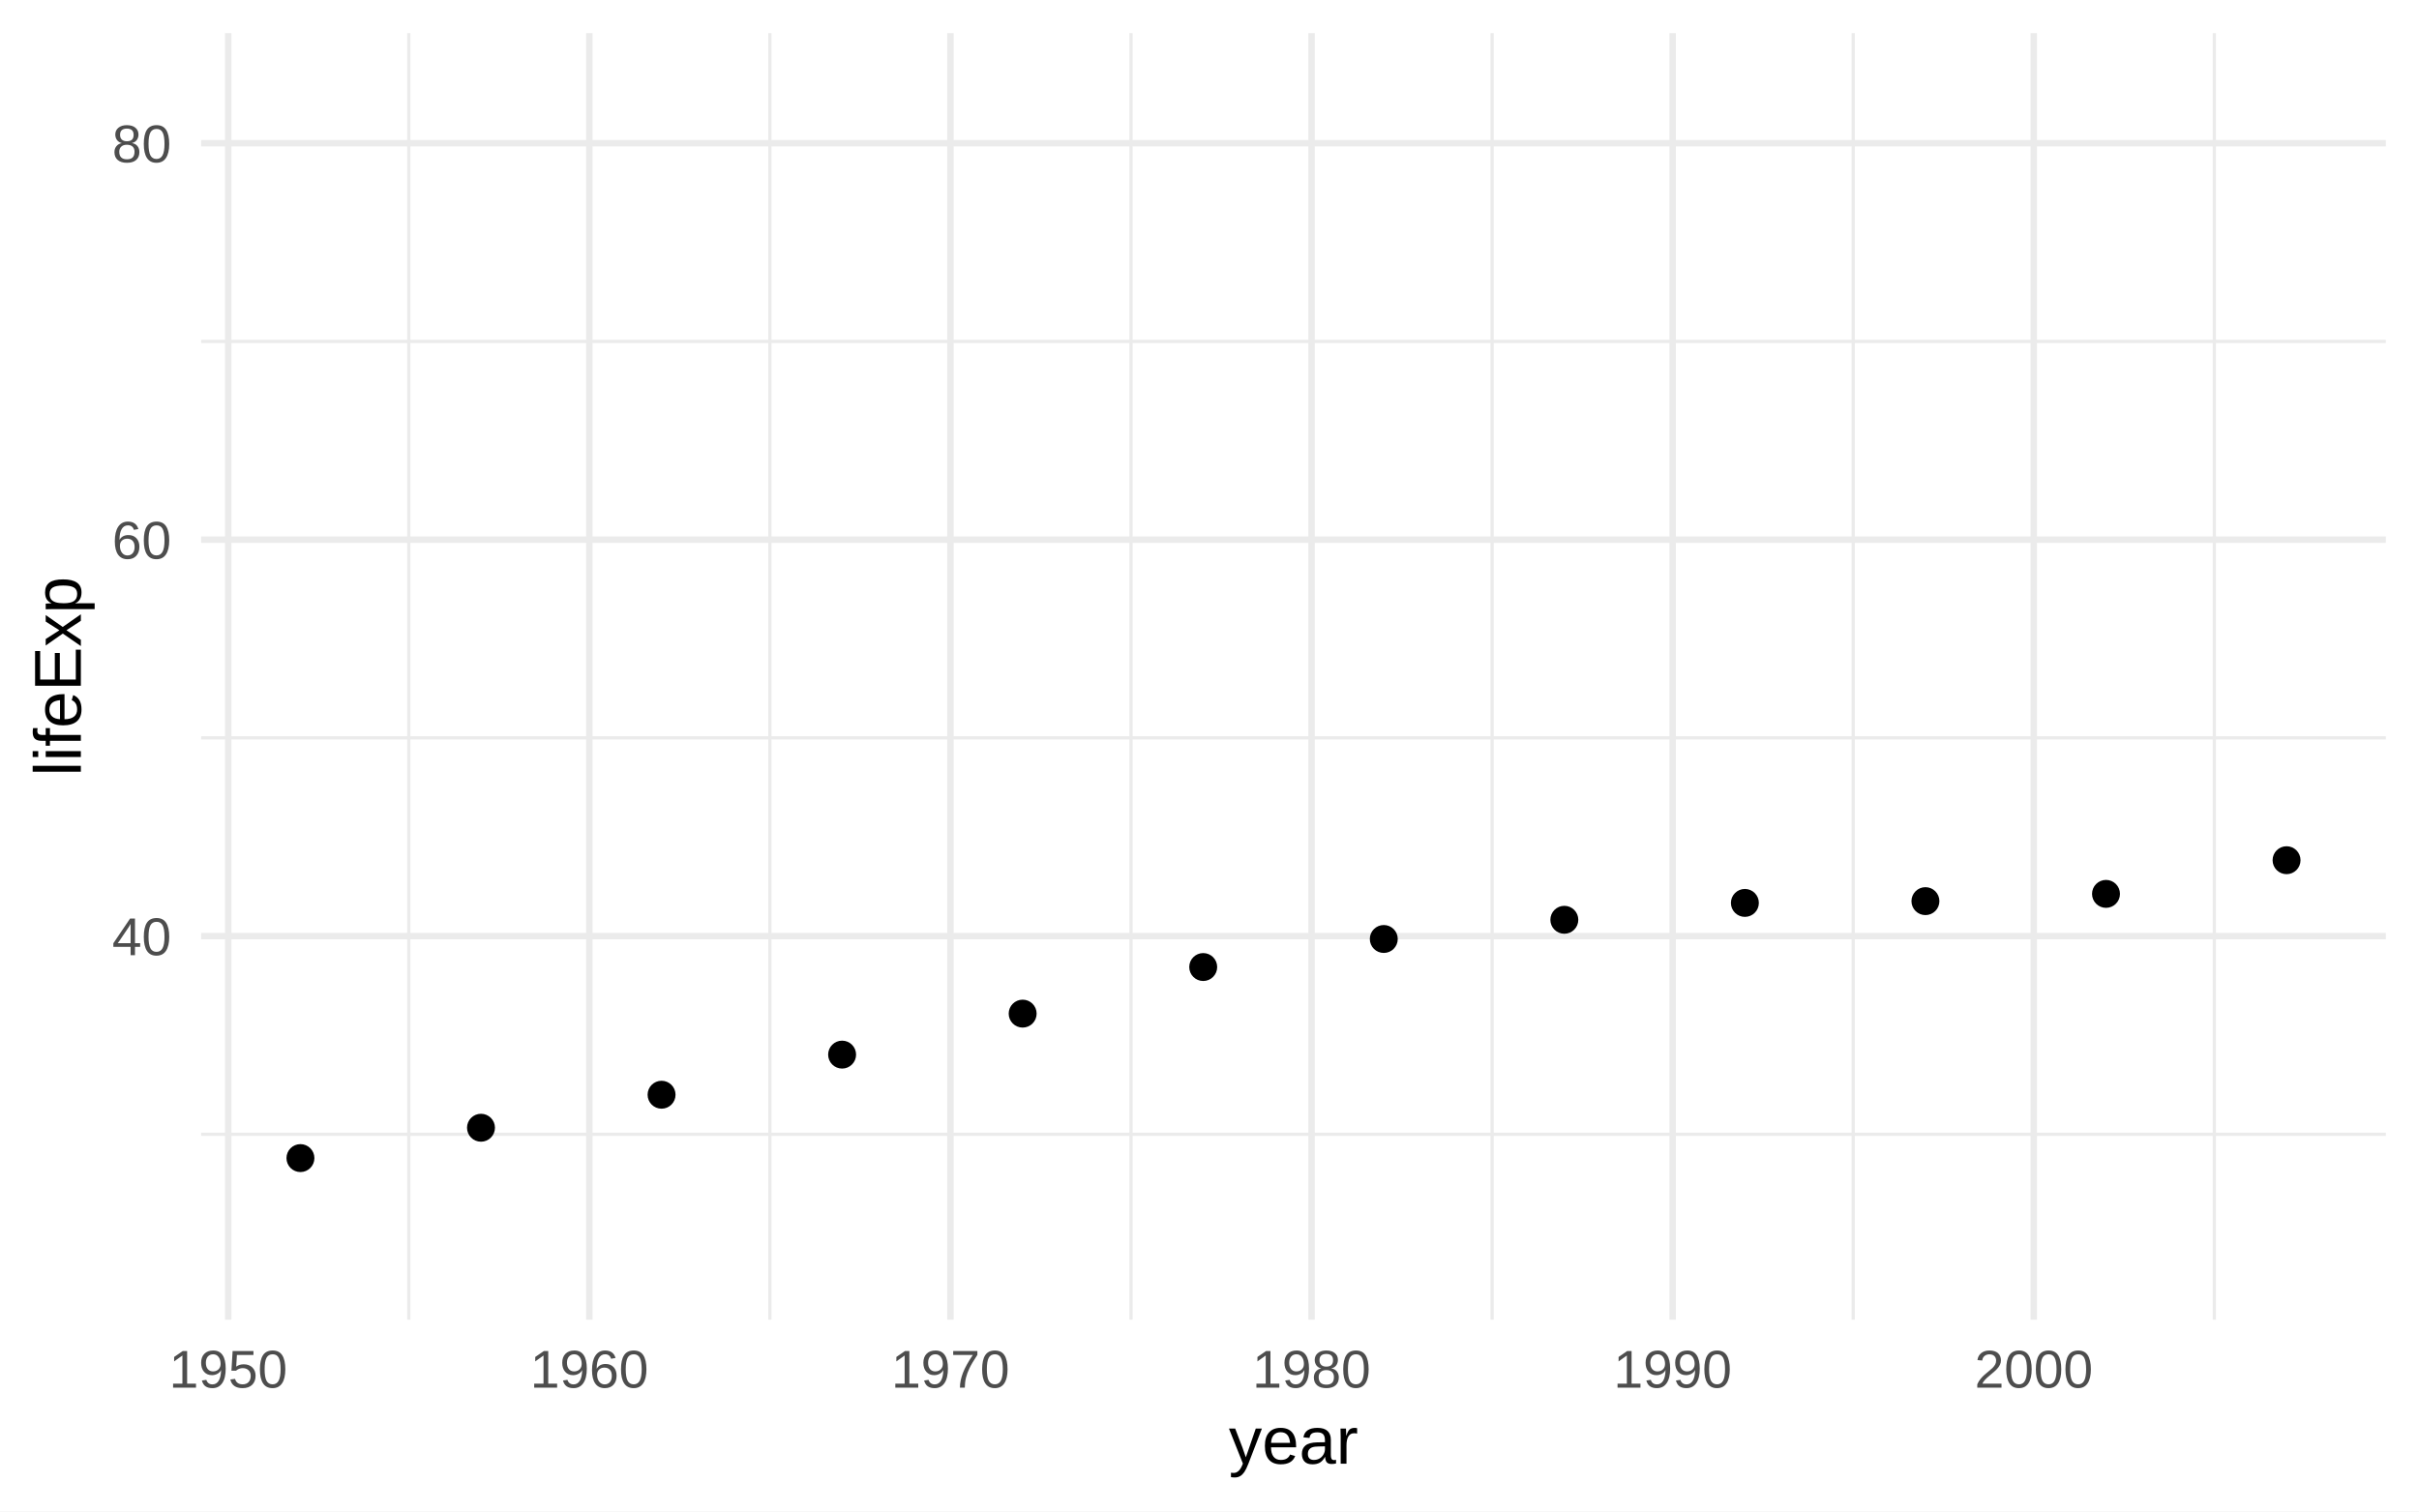
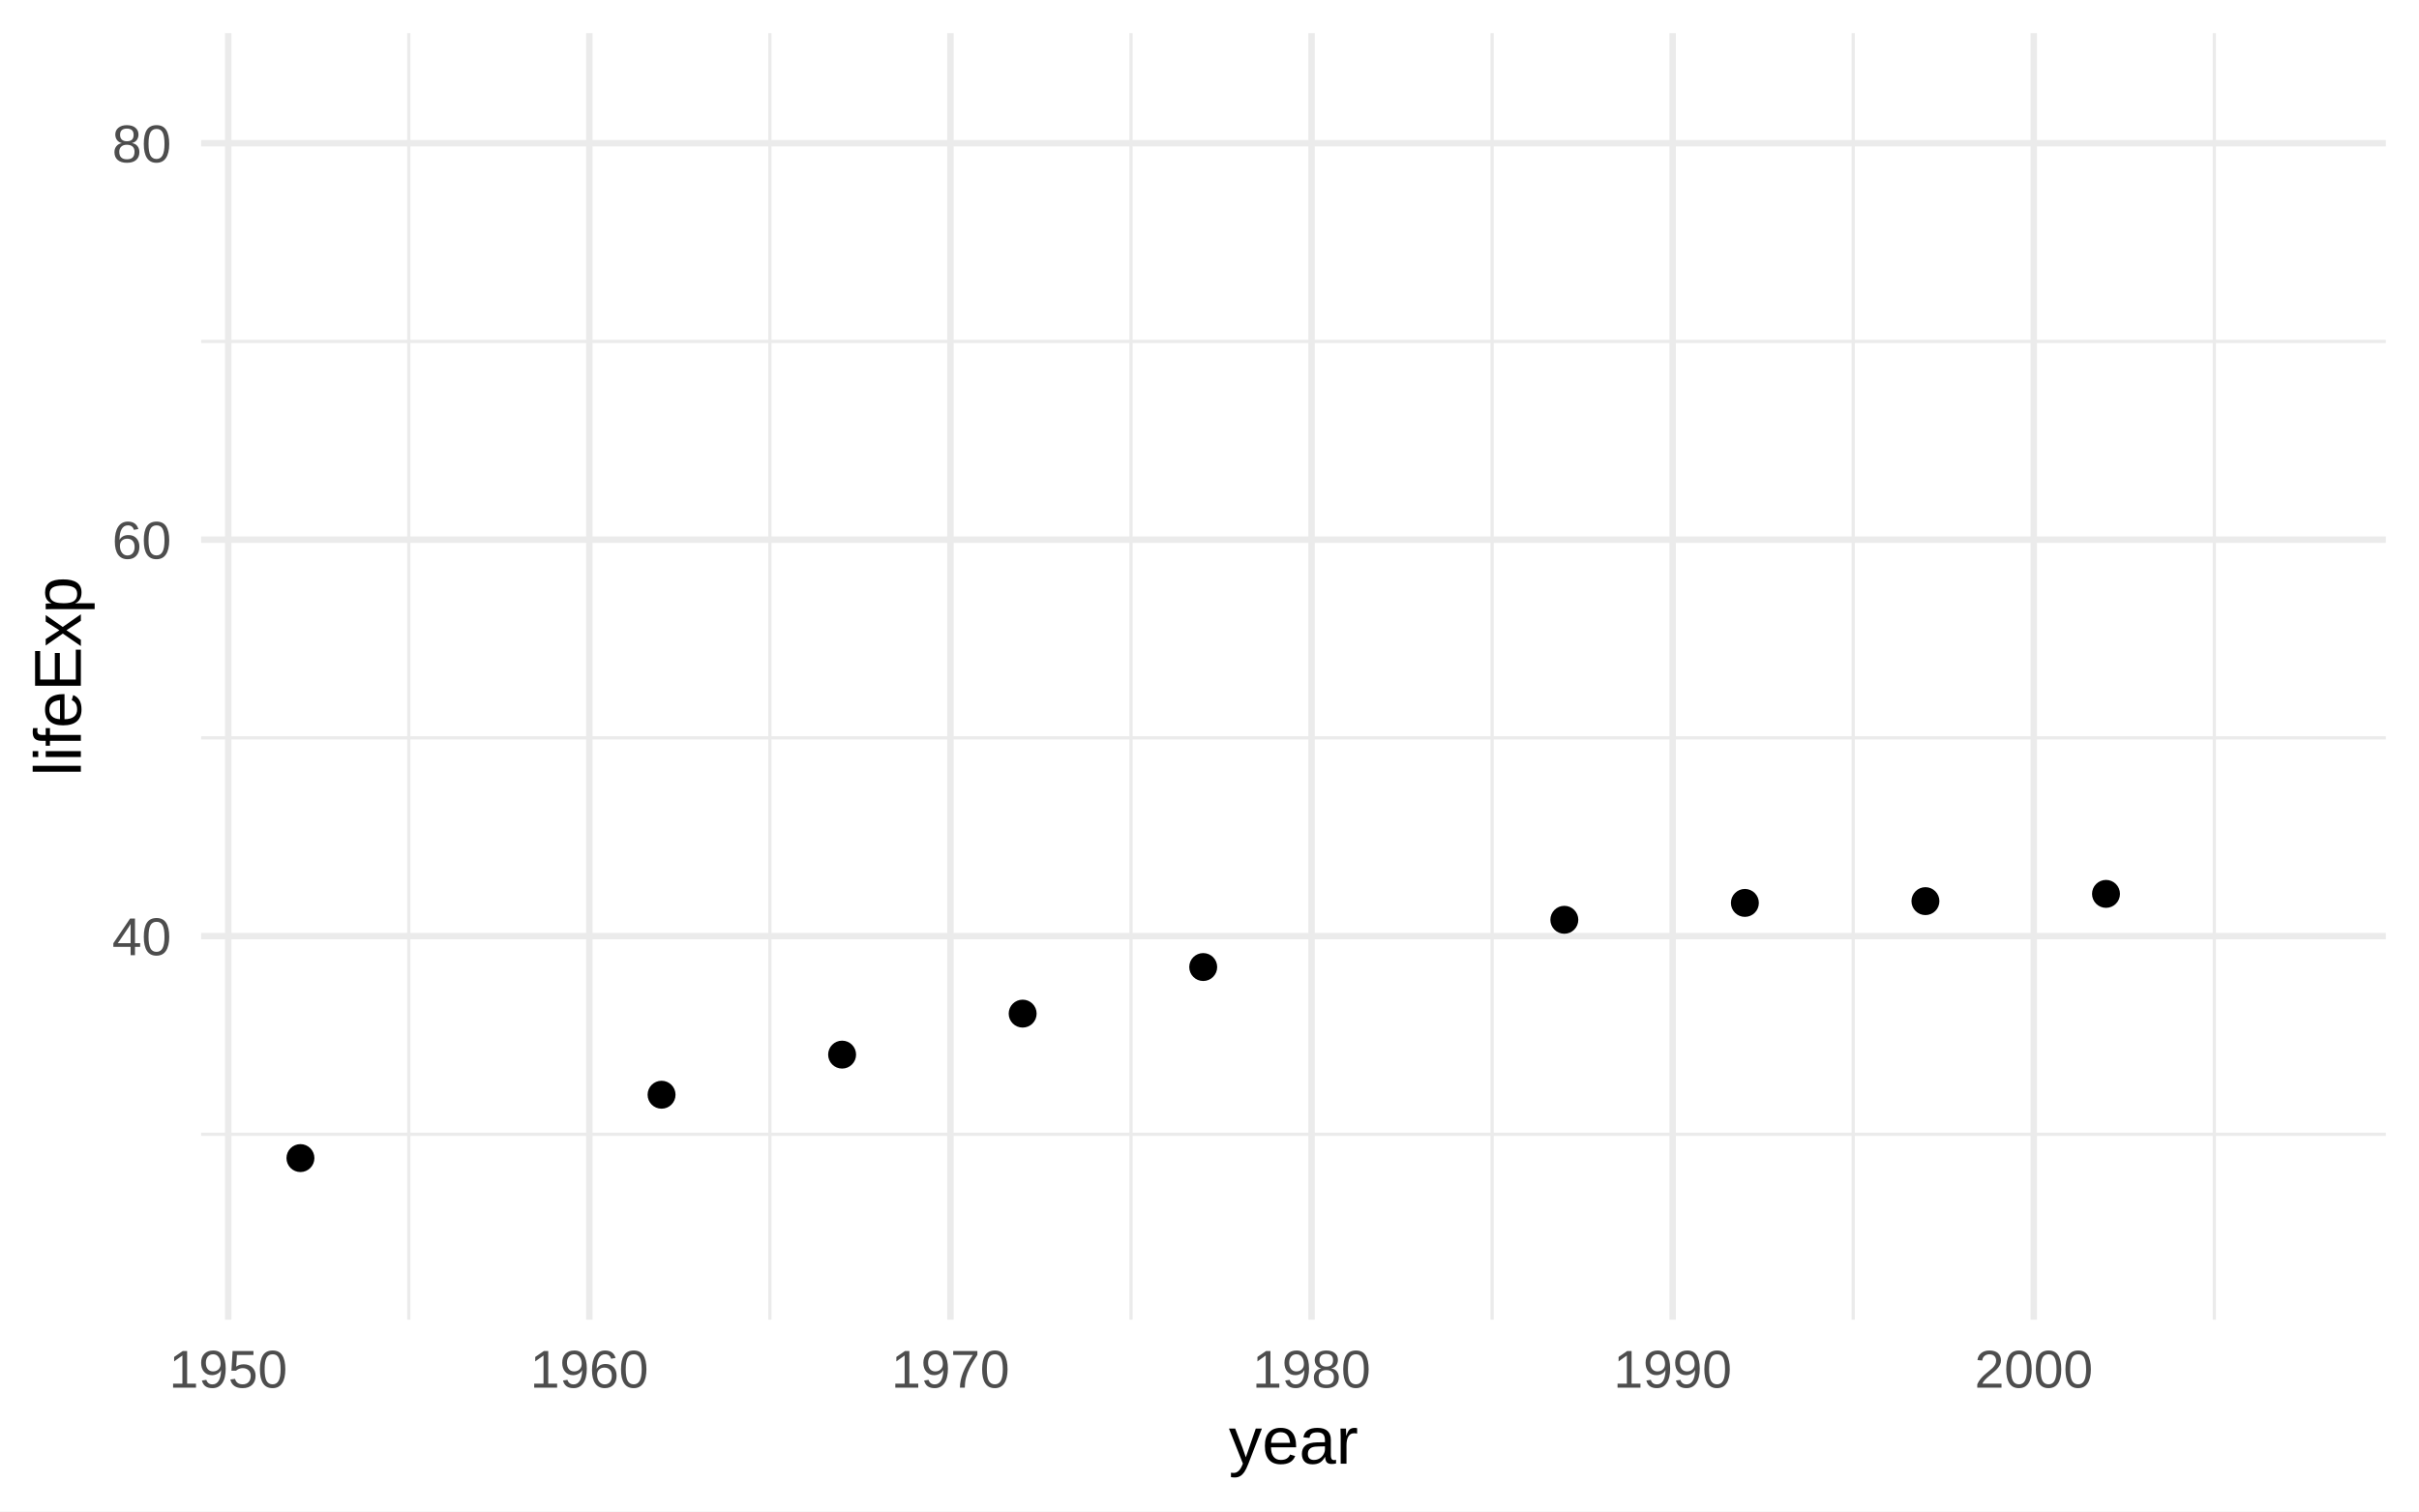
<svg xmlns="http://www.w3.org/2000/svg" class="svglite" width="800.00pt" height="500.00pt" viewBox="0 0 800.00 500.00">
  <defs>
    <style type="text/css">
    .svglite line, .svglite polyline, .svglite polygon, .svglite path, .svglite rect, .svglite circle {
      fill: none;
      stroke: #000000;
      stroke-linecap: round;
      stroke-linejoin: round;
      stroke-miterlimit: 10.00;
    }
    .svglite text {
      white-space: pre;
    }
  </style>
  </defs>
  <rect width="100%" height="100%" style="stroke: none; fill: #FFFFFF;" />
  <defs>
    <clipPath id="cpMC4wMHw4MDAuMDB8MC4wMHw1MDAuMDA=">
      <rect x="0.00" y="0.00" width="800.00" height="500.00" />
    </clipPath>
  </defs>
  <g clip-path="url(#cpMC4wMHw4MDAuMDB8MC4wMHw1MDAuMDA=)">
</g>
  <defs>
    <clipPath id="cpNjYuNTJ8Nzg5LjA0fDEwLjk2fDQzNi41NA==">
      <rect x="66.52" y="10.96" width="722.52" height="425.58" />
    </clipPath>
  </defs>
  <g clip-path="url(#cpNjYuNTJ8Nzg5LjA0fDEwLjk2fDQzNi41NA==)">
    <polyline points="66.52,375.22 789.04,375.22 " style="stroke-width: 1.07; stroke: #EBEBEB; stroke-linecap: butt;" />
    <polyline points="66.52,244.08 789.04,244.08 " style="stroke-width: 1.07; stroke: #EBEBEB; stroke-linecap: butt;" />
    <polyline points="66.52,112.94 789.04,112.94 " style="stroke-width: 1.07; stroke: #EBEBEB; stroke-linecap: butt;" />
    <polyline points="135.19,436.54 135.19,10.96 " style="stroke-width: 1.07; stroke: #EBEBEB; stroke-linecap: butt;" />
    <polyline points="254.61,436.54 254.61,10.96 " style="stroke-width: 1.07; stroke: #EBEBEB; stroke-linecap: butt;" />
    <polyline points="374.04,436.54 374.04,10.96 " style="stroke-width: 1.07; stroke: #EBEBEB; stroke-linecap: butt;" />
    <polyline points="493.46,436.54 493.46,10.96 " style="stroke-width: 1.07; stroke: #EBEBEB; stroke-linecap: butt;" />
    <polyline points="612.89,436.54 612.89,10.96 " style="stroke-width: 1.07; stroke: #EBEBEB; stroke-linecap: butt;" />
    <polyline points="732.31,436.54 732.31,10.96 " style="stroke-width: 1.07; stroke: #EBEBEB; stroke-linecap: butt;" />
    <polyline points="66.52,309.65 789.04,309.65 " style="stroke-width: 2.13; stroke: #EBEBEB; stroke-linecap: butt;" />
    <polyline points="66.52,178.51 789.04,178.51 " style="stroke-width: 2.13; stroke: #EBEBEB; stroke-linecap: butt;" />
    <polyline points="66.52,47.37 789.04,47.37 " style="stroke-width: 2.13; stroke: #EBEBEB; stroke-linecap: butt;" />
    <polyline points="75.48,436.54 75.48,10.96 " style="stroke-width: 2.13; stroke: #EBEBEB; stroke-linecap: butt;" />
    <polyline points="194.90,436.54 194.90,10.96 " style="stroke-width: 2.13; stroke: #EBEBEB; stroke-linecap: butt;" />
    <polyline points="314.33,436.54 314.33,10.96 " style="stroke-width: 2.13; stroke: #EBEBEB; stroke-linecap: butt;" />
    <polyline points="433.75,436.54 433.75,10.96 " style="stroke-width: 2.13; stroke: #EBEBEB; stroke-linecap: butt;" />
    <polyline points="553.18,436.54 553.18,10.96 " style="stroke-width: 2.13; stroke: #EBEBEB; stroke-linecap: butt;" />
    <polyline points="672.60,436.54 672.60,10.96 " style="stroke-width: 2.13; stroke: #EBEBEB; stroke-linecap: butt;" />
    <circle cx="99.36" cy="383.09" r="3.91" style="stroke-width: 1.42; fill: #000000;" />
-     <circle cx="159.07" cy="373.05" r="3.91" style="stroke-width: 1.42; fill: #000000;" />
    <circle cx="218.79" cy="362.13" r="3.91" style="stroke-width: 1.42; fill: #000000;" />
    <circle cx="278.50" cy="348.86" r="3.91" style="stroke-width: 1.42; fill: #000000;" />
    <circle cx="338.21" cy="335.30" r="3.91" style="stroke-width: 1.42; fill: #000000;" />
    <circle cx="397.92" cy="319.89" r="3.91" style="stroke-width: 1.42; fill: #000000;" />
-     <circle cx="457.64" cy="310.61" r="3.91" style="stroke-width: 1.42; fill: #000000;" />
    <circle cx="517.35" cy="304.26" r="3.91" style="stroke-width: 1.42; fill: #000000;" />
    <circle cx="577.06" cy="298.68" r="3.91" style="stroke-width: 1.42; fill: #000000;" />
    <circle cx="636.77" cy="298.09" r="3.91" style="stroke-width: 1.42; fill: #000000;" />
    <circle cx="696.49" cy="295.69" r="3.91" style="stroke-width: 1.42; fill: #000000;" />
-     <circle cx="756.20" cy="284.55" r="3.91" style="stroke-width: 1.42; fill: #000000;" />
  </g>
  <g clip-path="url(#cpMC4wMHw4MDAuMDB8MC4wMHw1MDAuMDA=)">
    <text x="56.66" y="315.96" text-anchor="end" style="font-size: 17.60px;fill: #4D4D4D; font-family: &quot;Arial&quot;;" textLength="19.57px" lengthAdjust="spacingAndGlyphs">40</text>
    <text x="56.66" y="184.82" text-anchor="end" style="font-size: 17.60px;fill: #4D4D4D; font-family: &quot;Arial&quot;;" textLength="19.57px" lengthAdjust="spacingAndGlyphs">60</text>
    <text x="56.66" y="53.68" text-anchor="end" style="font-size: 17.60px;fill: #4D4D4D; font-family: &quot;Arial&quot;;" textLength="19.57px" lengthAdjust="spacingAndGlyphs">80</text>
    <text x="75.48" y="459.02" text-anchor="middle" style="font-size: 17.60px;fill: #4D4D4D; font-family: &quot;Arial&quot;;" textLength="39.14px" lengthAdjust="spacingAndGlyphs">1950</text>
    <text x="194.90" y="459.02" text-anchor="middle" style="font-size: 17.60px;fill: #4D4D4D; font-family: &quot;Arial&quot;;" textLength="39.14px" lengthAdjust="spacingAndGlyphs">1960</text>
    <text x="314.33" y="459.02" text-anchor="middle" style="font-size: 17.60px;fill: #4D4D4D; font-family: &quot;Arial&quot;;" textLength="39.14px" lengthAdjust="spacingAndGlyphs">1970</text>
    <text x="433.75" y="459.02" text-anchor="middle" style="font-size: 17.60px;fill: #4D4D4D; font-family: &quot;Arial&quot;;" textLength="39.14px" lengthAdjust="spacingAndGlyphs">1980</text>
    <text x="553.18" y="459.02" text-anchor="middle" style="font-size: 17.60px;fill: #4D4D4D; font-family: &quot;Arial&quot;;" textLength="39.14px" lengthAdjust="spacingAndGlyphs">1990</text>
    <text x="672.60" y="459.02" text-anchor="middle" style="font-size: 17.60px;fill: #4D4D4D; font-family: &quot;Arial&quot;;" textLength="39.14px" lengthAdjust="spacingAndGlyphs">2000</text>
    <text x="427.78" y="484.17" text-anchor="middle" style="font-size: 22.00px; font-family: &quot;Arial&quot;;" textLength="42.80px" lengthAdjust="spacingAndGlyphs">year</text>
    <text transform="translate(26.74,223.75) rotate(-90)" text-anchor="middle" style="font-size: 22.00px; font-family: &quot;Arial&quot;;" textLength="66.03px" lengthAdjust="spacingAndGlyphs">lifeExp</text>
  </g>
</svg>
